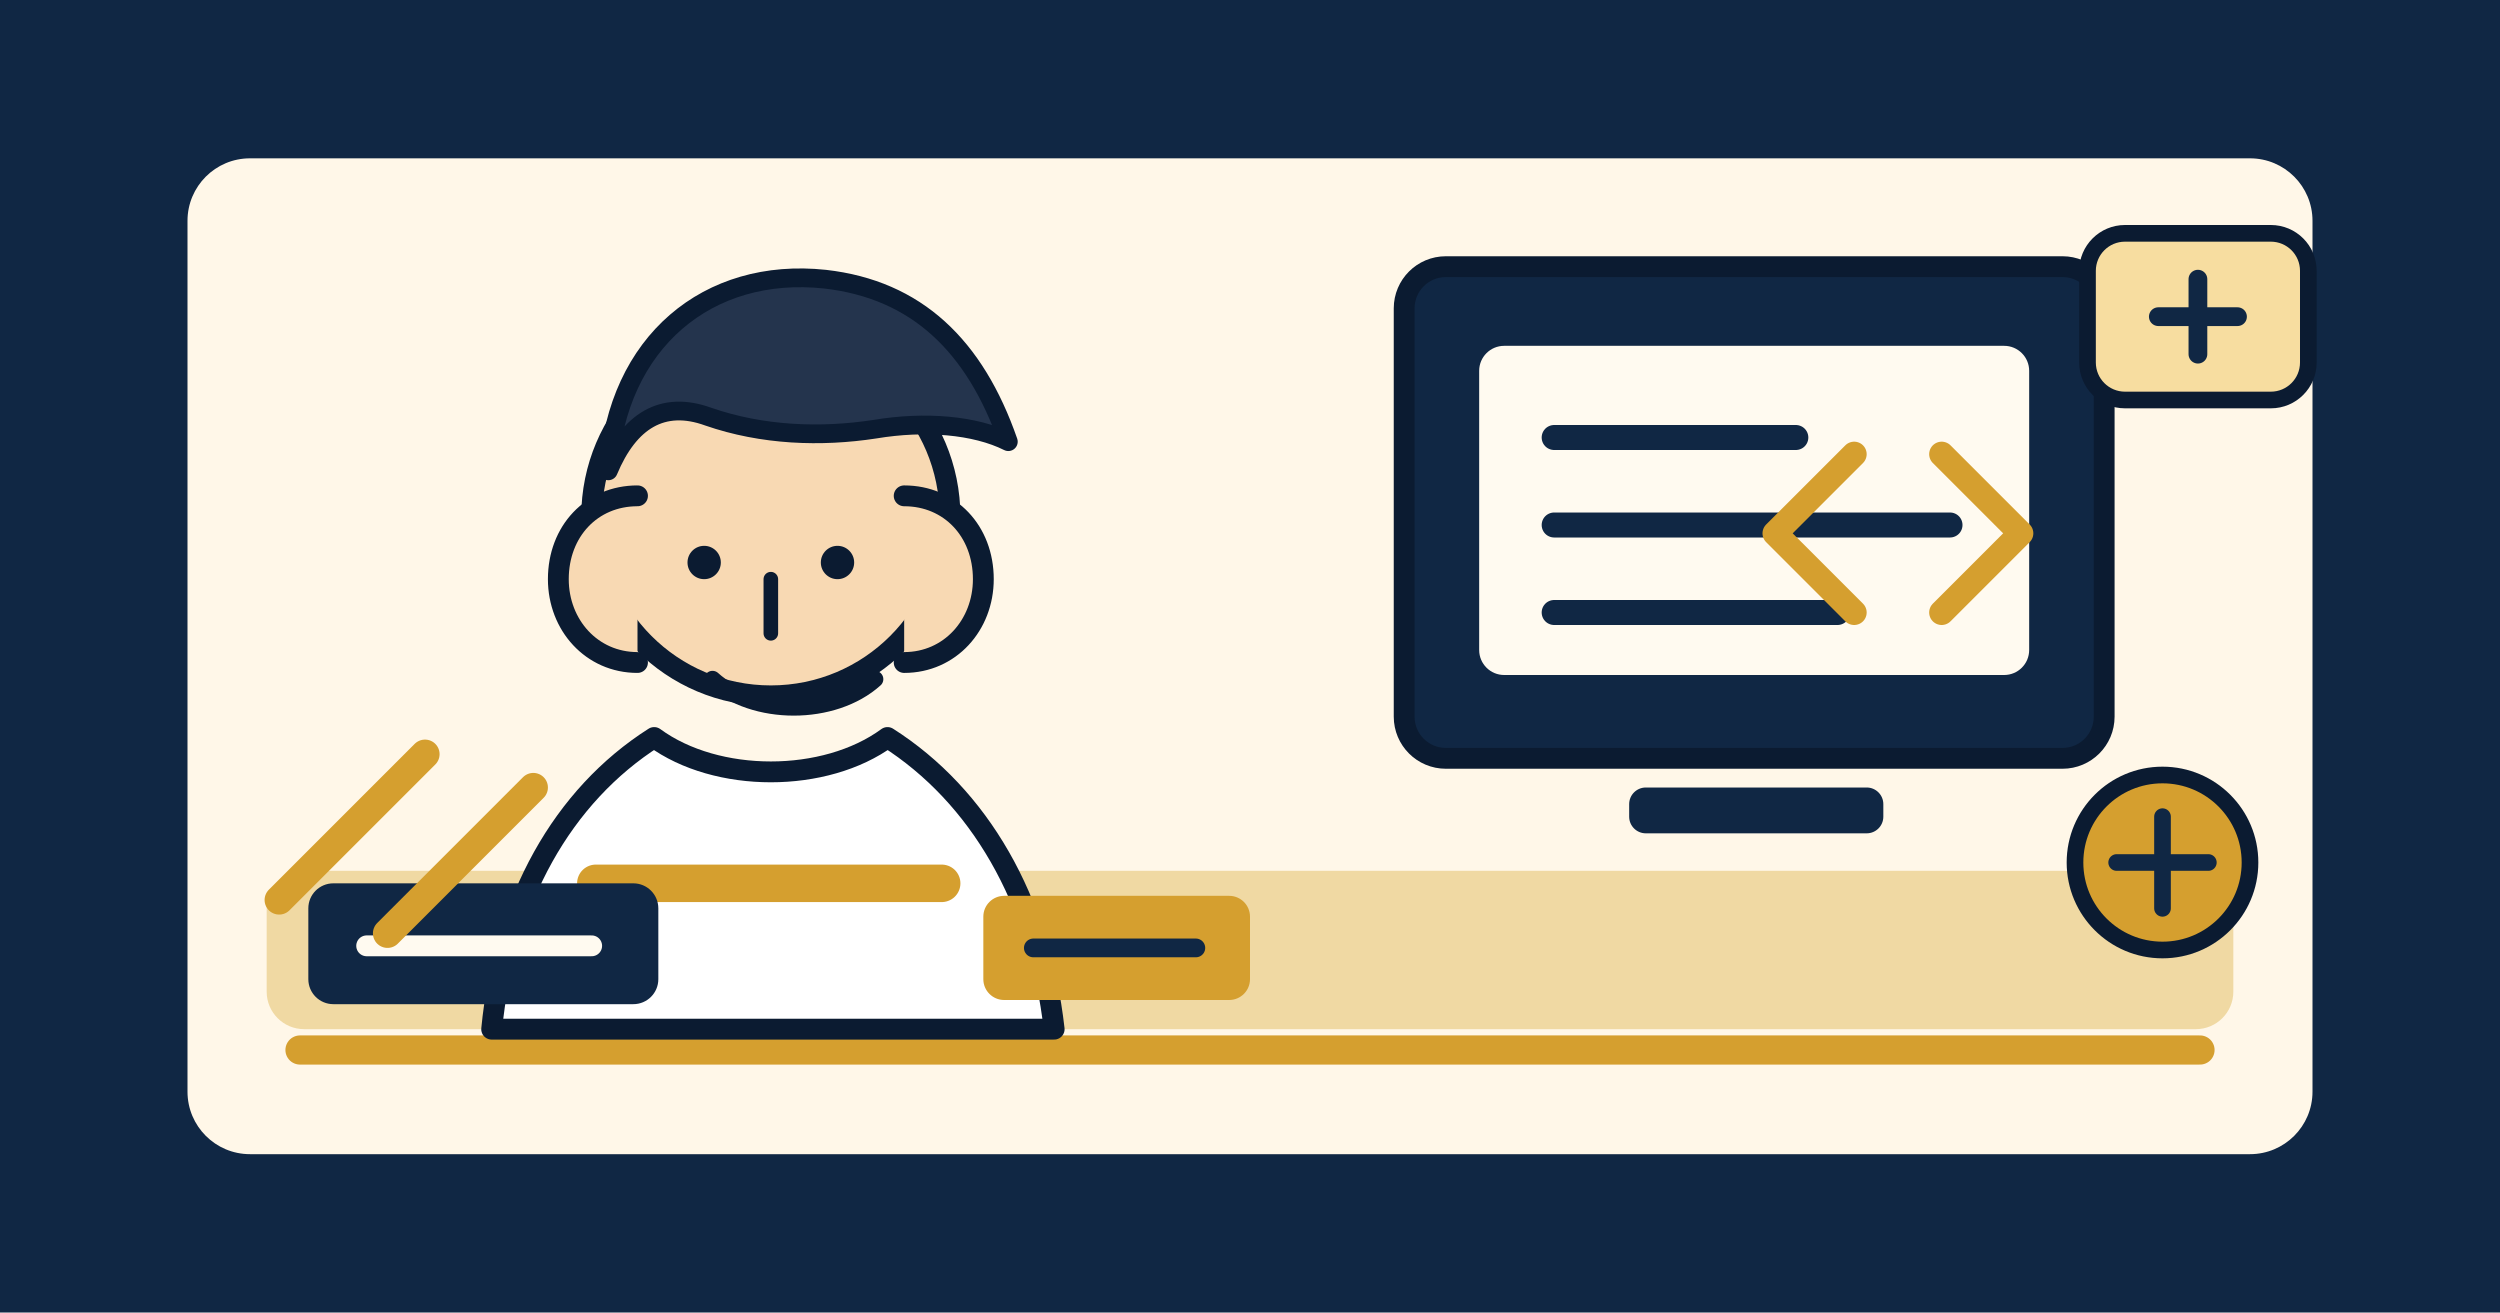
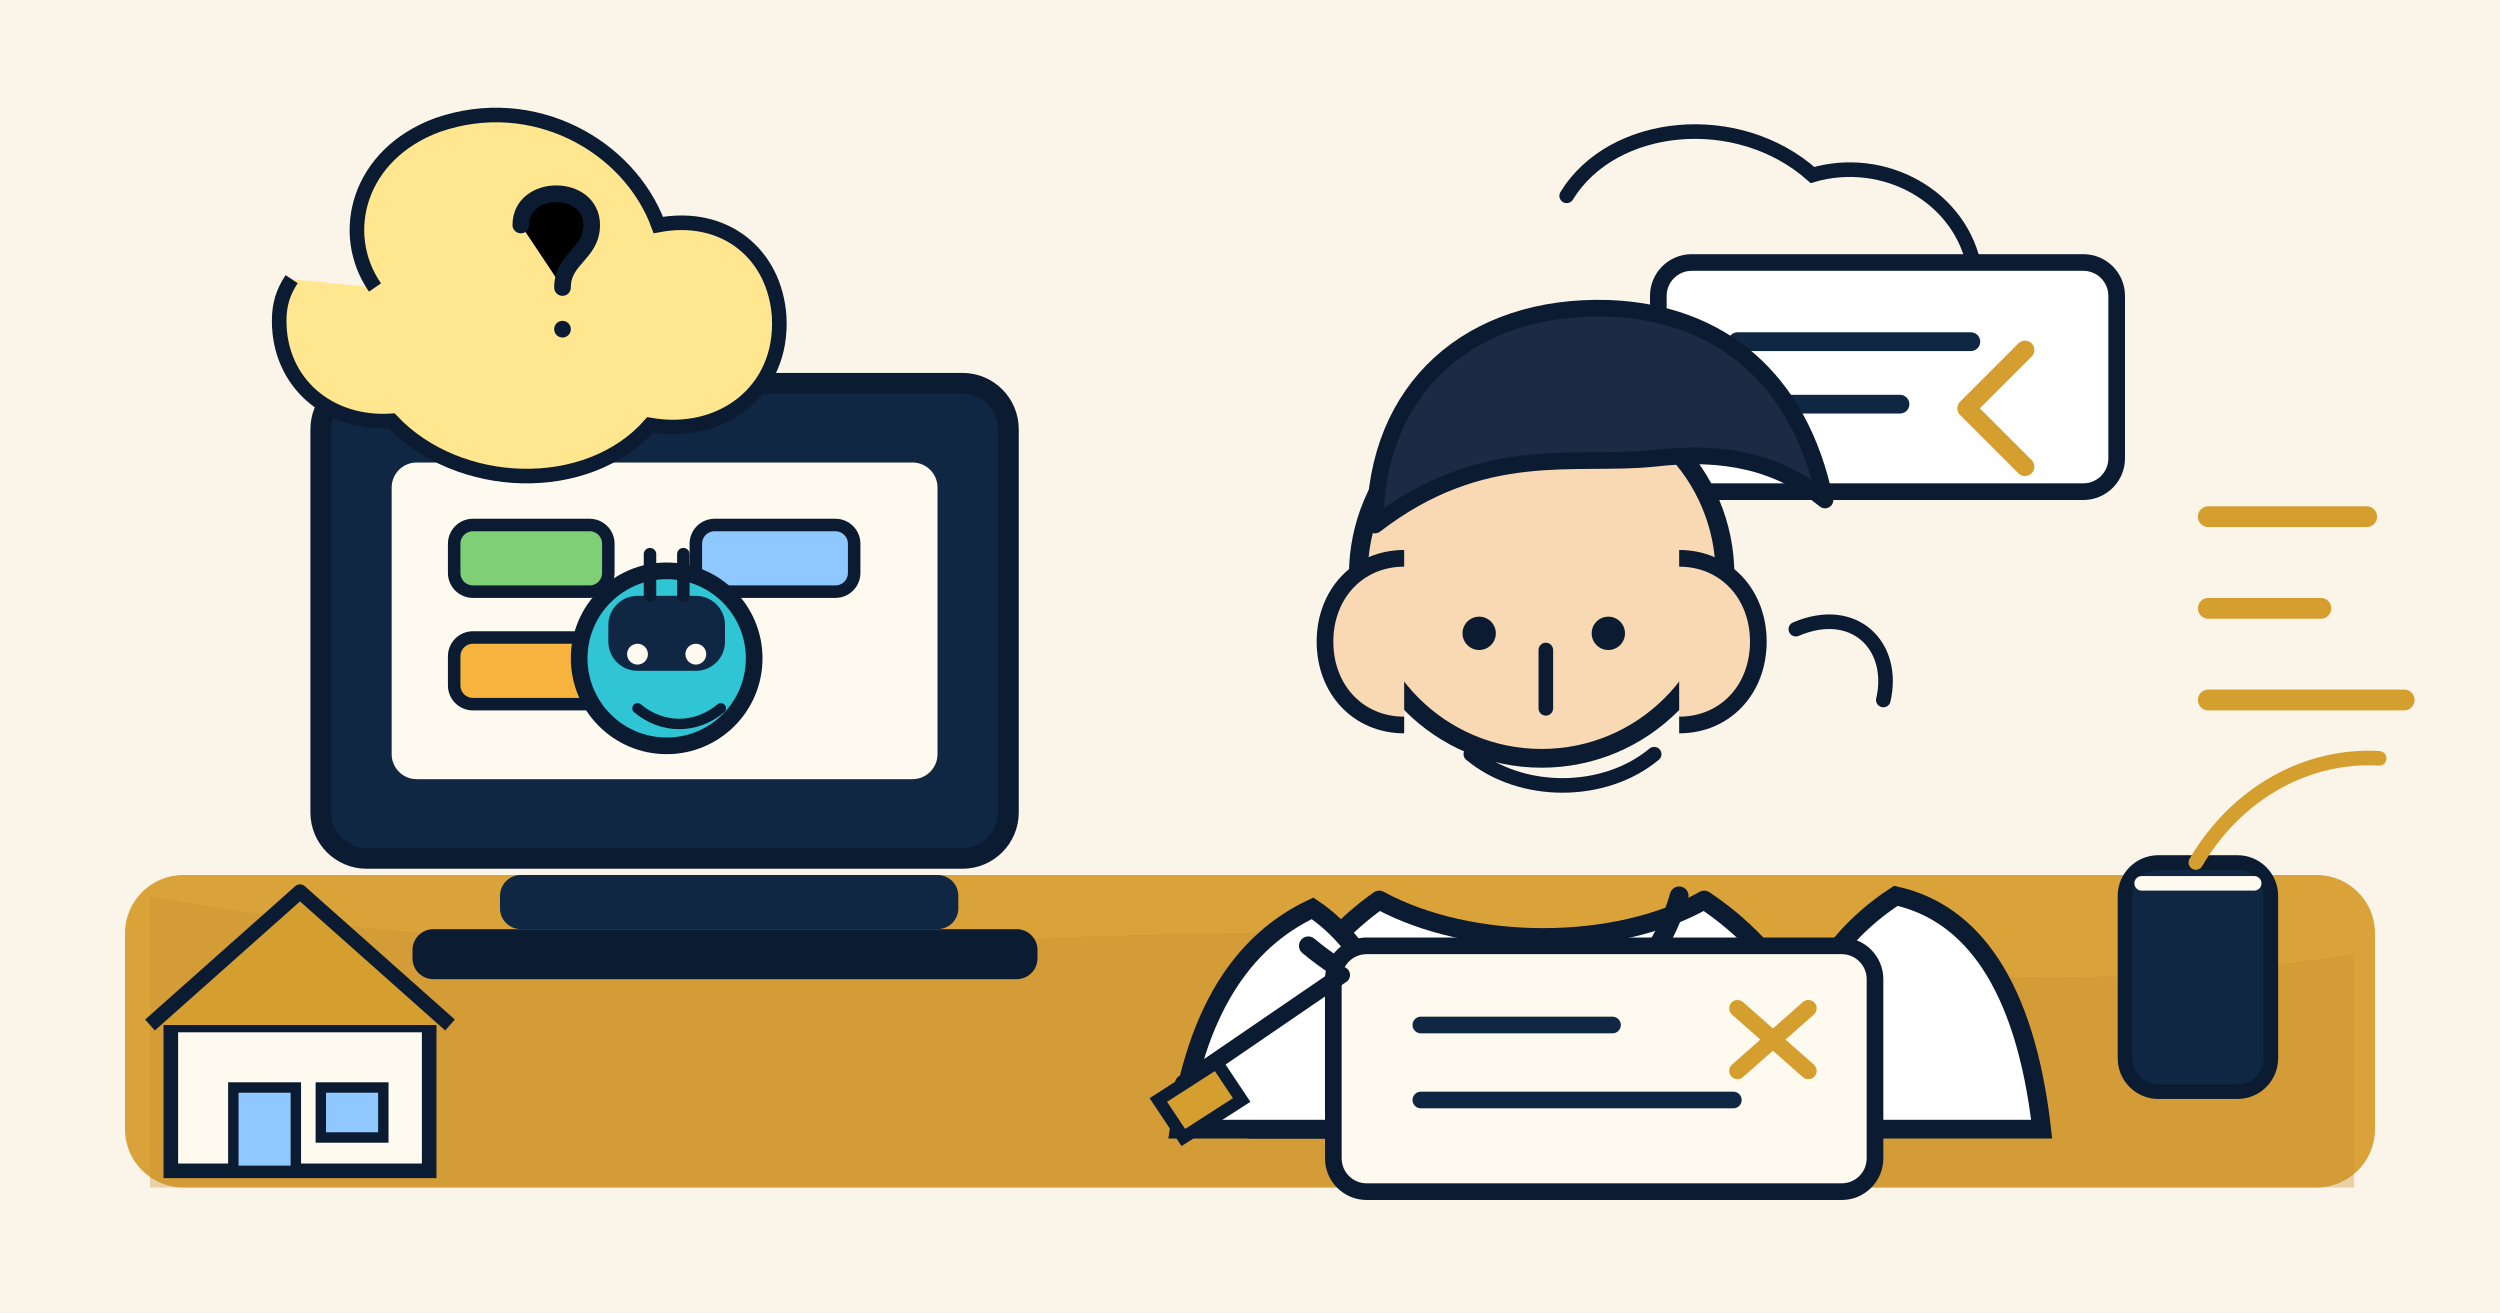
<svg xmlns="http://www.w3.org/2000/svg" viewBox="0 0 1200 630" role="img" aria-labelledby="title desc">
-   <rect width="1200" height="630" fill="#102744" />
-   <rect x="90" y="76" width="1020" height="478" rx="30" fill="#fff7e8" />
-   <rect x="128" y="418" width="944" height="76" rx="18" fill="#f0d9a3" />
-   <path d="M144 504h912" stroke="#d59f2f" stroke-width="14" stroke-linecap="round" />
-   <rect x="674" y="128" width="336" height="236" rx="20" fill="#102744" stroke="#0b1b31" stroke-width="10" />
-   <rect x="710" y="166" width="264" height="158" rx="12" fill="#fffaf0" />
-   <path d="M746 210h116M746 252h190M746 294h136" stroke="#102744" stroke-width="12" stroke-linecap="round" />
-   <path d="M890 218l-38 38 38 38M932 218l38 38-38 38" fill="none" stroke="#d59f2f" stroke-width="12" stroke-linecap="round" stroke-linejoin="round" />
-   <rect x="782" y="378" width="122" height="22" rx="8" fill="#102744" />
-   <rect x="1002" y="112" width="106" height="80" rx="18" fill="#f7dda0" stroke="#0b1b31" stroke-width="8" />
-   <path d="M1055 134v36M1036 152h38" stroke="#102744" stroke-width="9" stroke-linecap="round" />
-   <circle cx="1038" cy="414" r="42" fill="#d59f2f" stroke="#0b1b31" stroke-width="8" />
-   <path d="M1016 414h44M1038 392v44" stroke="#102744" stroke-width="8" stroke-linecap="round" />
-   <path d="M314 354c-44 28-72 78-78 140h270c-7-62-36-112-80-140-30 22-82 22-112 0z" fill="#ffffff" stroke="#0b1b31" stroke-width="10" stroke-linejoin="round" />
-   <path d="M286 424h166" stroke="#d59f2f" stroke-width="18" stroke-linecap="round" />
-   <circle cx="370" cy="248" r="86" fill="#f8d9b3" stroke="#0b1b31" stroke-width="10" />
-   <path d="M292 226c4-62 48-98 104-92 44 5 72 32 88 78-16-8-40-10-64-6-26 4-54 3-80-6-22-8-38 2-48 26z" fill="#24344d" stroke="#0b1b31" stroke-width="9" stroke-linejoin="round" />
-   <path d="M306 238c-22 0-38 17-38 40 0 22 16 40 38 40M434 238c22 0 38 17 38 40 0 22-16 40-38 40" fill="#f8d9b3" stroke="#0b1b31" stroke-width="10" stroke-linecap="round" />
-   <circle cx="338" cy="270" r="8" fill="#0b1b31" />
-   <circle cx="402" cy="270" r="8" fill="#0b1b31" />
-   <path d="M370 278v26" stroke="#0b1b31" stroke-width="7" stroke-linecap="round" />
-   <path d="M342 326c20 18 58 18 78 0" fill="none" stroke="#0b1b31" stroke-width="8" stroke-linecap="round" />
-   <rect x="148" y="424" width="168" height="58" rx="12" fill="#102744" />
-   <path d="M176 454h108" stroke="#fffaf0" stroke-width="10" stroke-linecap="round" />
-   <rect x="472" y="430" width="128" height="50" rx="10" fill="#d59f2f" />
-   <path d="M496 455h78" stroke="#102744" stroke-width="9" stroke-linecap="round" />
-   <path d="M134 432l70-70M186 448l70-70" stroke="#d59f2f" stroke-width="14" stroke-linecap="round" />
+   <rect width="1200" height="630" fill="#fbf4e8" />
+   <rect x="60" y="420" width="1080" height="150" rx="28" fill="#d9a33a" />
+   <path d="M72 430c196 36 338 22 500 18 210-5 342 42 558 10v112H72z" fill="#c88f2e" opacity=".35" />
+   <rect x="154" y="184" width="330" height="228" rx="22" fill="#102744" stroke="#0b1b31" stroke-width="10" />
+   <rect x="188" y="222" width="262" height="152" rx="12" fill="#fffaf0" />
+   <rect x="218" y="252" width="74" height="32" rx="9" fill="#7ecf75" stroke="#0b1b31" stroke-width="6" />
+   <rect x="218" y="306" width="86" height="32" rx="9" fill="#f6b33d" stroke="#0b1b31" stroke-width="6" />
+   <rect x="334" y="252" width="76" height="32" rx="9" fill="#8fc7ff" stroke="#0b1b31" stroke-width="6" />
+   <circle cx="320" cy="316" r="42" fill="#2fc5d4" stroke="#0b1b31" stroke-width="8" />
+   <rect x="292" y="286" width="56" height="36" rx="14" fill="#102744" />
+   <circle cx="306" cy="314" r="5" fill="#fffaf0" />
+   <circle cx="334" cy="314" r="5" fill="#fffaf0" />
+   <path d="M306 340c12 10 28 10 40 0" fill="none" stroke="#0b1b31" stroke-width="5" stroke-linecap="round" />
+   <path d="M312 286v-20M328 286v-20" stroke="#0b1b31" stroke-width="6" stroke-linecap="round" />
+   <rect x="240" y="420" width="220" height="26" rx="10" fill="#102744" />
+   <rect x="198" y="446" width="300" height="24" rx="10" fill="#0b1b31" />
+   <path d="M180 138c-18-26-8-64 30-78 46-16 92 10 106 48 32-6 56 14 58 44 2 36-28 58-62 52-30 34-92 32-124-2-30 2-54-18-54-48 0-8 2-14 6-20" fill="#ffe68f" stroke="#0b1b31" stroke-width="7" />
+   <path d="M250 108c0-20 34-20 34 0 0 14-14 16-14 30M270 158h0" stroke="#0b1b31" stroke-width="8" stroke-linecap="round" />
+   <path d="M752 94c22-36 82-42 118-10 34-10 72 10 78 46" fill="none" stroke="#0b1b31" stroke-width="7" stroke-linecap="round" />
+   <rect x="796" y="126" width="220" height="110" rx="16" fill="#ffffff" stroke="#0b1b31" stroke-width="8" />
+   <path d="M834 164h112M834 194h78" stroke="#102744" stroke-width="9" stroke-linecap="round" />
+   <path d="M972 168l-28 28 28 28" fill="none" stroke="#d59f2f" stroke-width="9" stroke-linecap="round" stroke-linejoin="round" />
+   <path d="M662 432c-34 24-56 62-62 110h282c-4-48-28-86-64-110-42 24-112 24-156 0z" fill="#ffffff" stroke="#0b1b31" stroke-width="9" stroke-linejoin="round" />
+   <circle cx="740" cy="276" r="88" fill="#f8d9b3" stroke="#0b1b31" stroke-width="9" />
+   <path d="M660 252c0-66 46-106 112-104 54 2 92 34 104 92-22-18-48-24-82-20-38 4-82-8-134 32z" fill="#1c2b43" stroke="#0b1b31" stroke-width="8" stroke-linejoin="round" />
+   <path d="M674 268c-22 0-38 17-38 40s16 40 38 40M806 268c22 0 38 17 38 40s-16 40-38 40" fill="#f8d9b3" stroke="#0b1b31" stroke-width="8" />
+   <circle cx="710" cy="304" r="8" fill="#0b1b31" />
+   <circle cx="772" cy="304" r="8" fill="#0b1b31" />
+   <path d="M742 312v28" stroke="#0b1b31" stroke-width="7" stroke-linecap="round" />
+   <path d="M706 362c24 20 64 20 88 0" fill="none" stroke="#0b1b31" stroke-width="7" stroke-linecap="round" />
+   <path d="M862 302c28-12 48 8 42 34" fill="none" stroke="#0b1b31" stroke-width="7" stroke-linecap="round" />
+   <path d="M910 430c36 8 62 42 70 112h-122c-4-44 12-86 52-112z" fill="#ffffff" stroke="#0b1b31" stroke-width="9" />
+   <path d="M630 436c-34 16-56 50-64 106h112c-2-44-18-86-48-106z" fill="#ffffff" stroke="#0b1b31" stroke-width="9" />
+   <path d="M628 454c36 30 88 44 154 34" fill="none" stroke="#0b1b31" stroke-width="9" stroke-linecap="round" />
+   <path d="M806 430c-12 42-46 66-92 76" fill="none" stroke="#0b1b31" stroke-width="9" stroke-linecap="round" />
+   <rect x="640" y="454" width="260" height="118" rx="16" fill="#fffaf0" stroke="#0b1b31" stroke-width="8" />
+   <path d="M682 492h92M682 528h150" stroke="#102744" stroke-width="8" stroke-linecap="round" />
+   <path d="M834 484l34 30M868 484l-34 30" stroke="#d59f2f" stroke-width="8" stroke-linecap="round" />
+   <path d="M568 520l76-52" stroke="#0b1b31" stroke-width="8" stroke-linecap="round" />
+   <path d="M556 528l28-18 12 18-28 18z" fill="#d59f2f" stroke="#0b1b31" stroke-width="6" />
+   <path d="M82 492h124v70H82z" fill="#fffaf0" stroke="#0b1b31" stroke-width="7" />
+   <path d="M72 492l72-64 72 64" fill="#d59f2f" stroke="#0b1b31" stroke-width="7" stroke-linejoin="round" />
+   <rect x="112" y="522" width="30" height="40" fill="#8fc7ff" stroke="#0b1b31" stroke-width="5" />
+   <rect x="154" y="522" width="30" height="24" fill="#8fc7ff" stroke="#0b1b31" stroke-width="5" />
+   <rect x="1020" y="414" width="70" height="110" rx="16" fill="#102744" stroke="#0b1b31" stroke-width="7" />
+   <path d="M1028 424h54" stroke="#fffaf0" stroke-width="7" stroke-linecap="round" />
+   <path d="M1054 414c20-34 54-52 88-50" fill="none" stroke="#d59f2f" stroke-width="7" stroke-linecap="round" />
+   <path d="M1060 248h76M1060 292h54M1060 336h94" stroke="#d59f2f" stroke-width="10" stroke-linecap="round" />
</svg>
